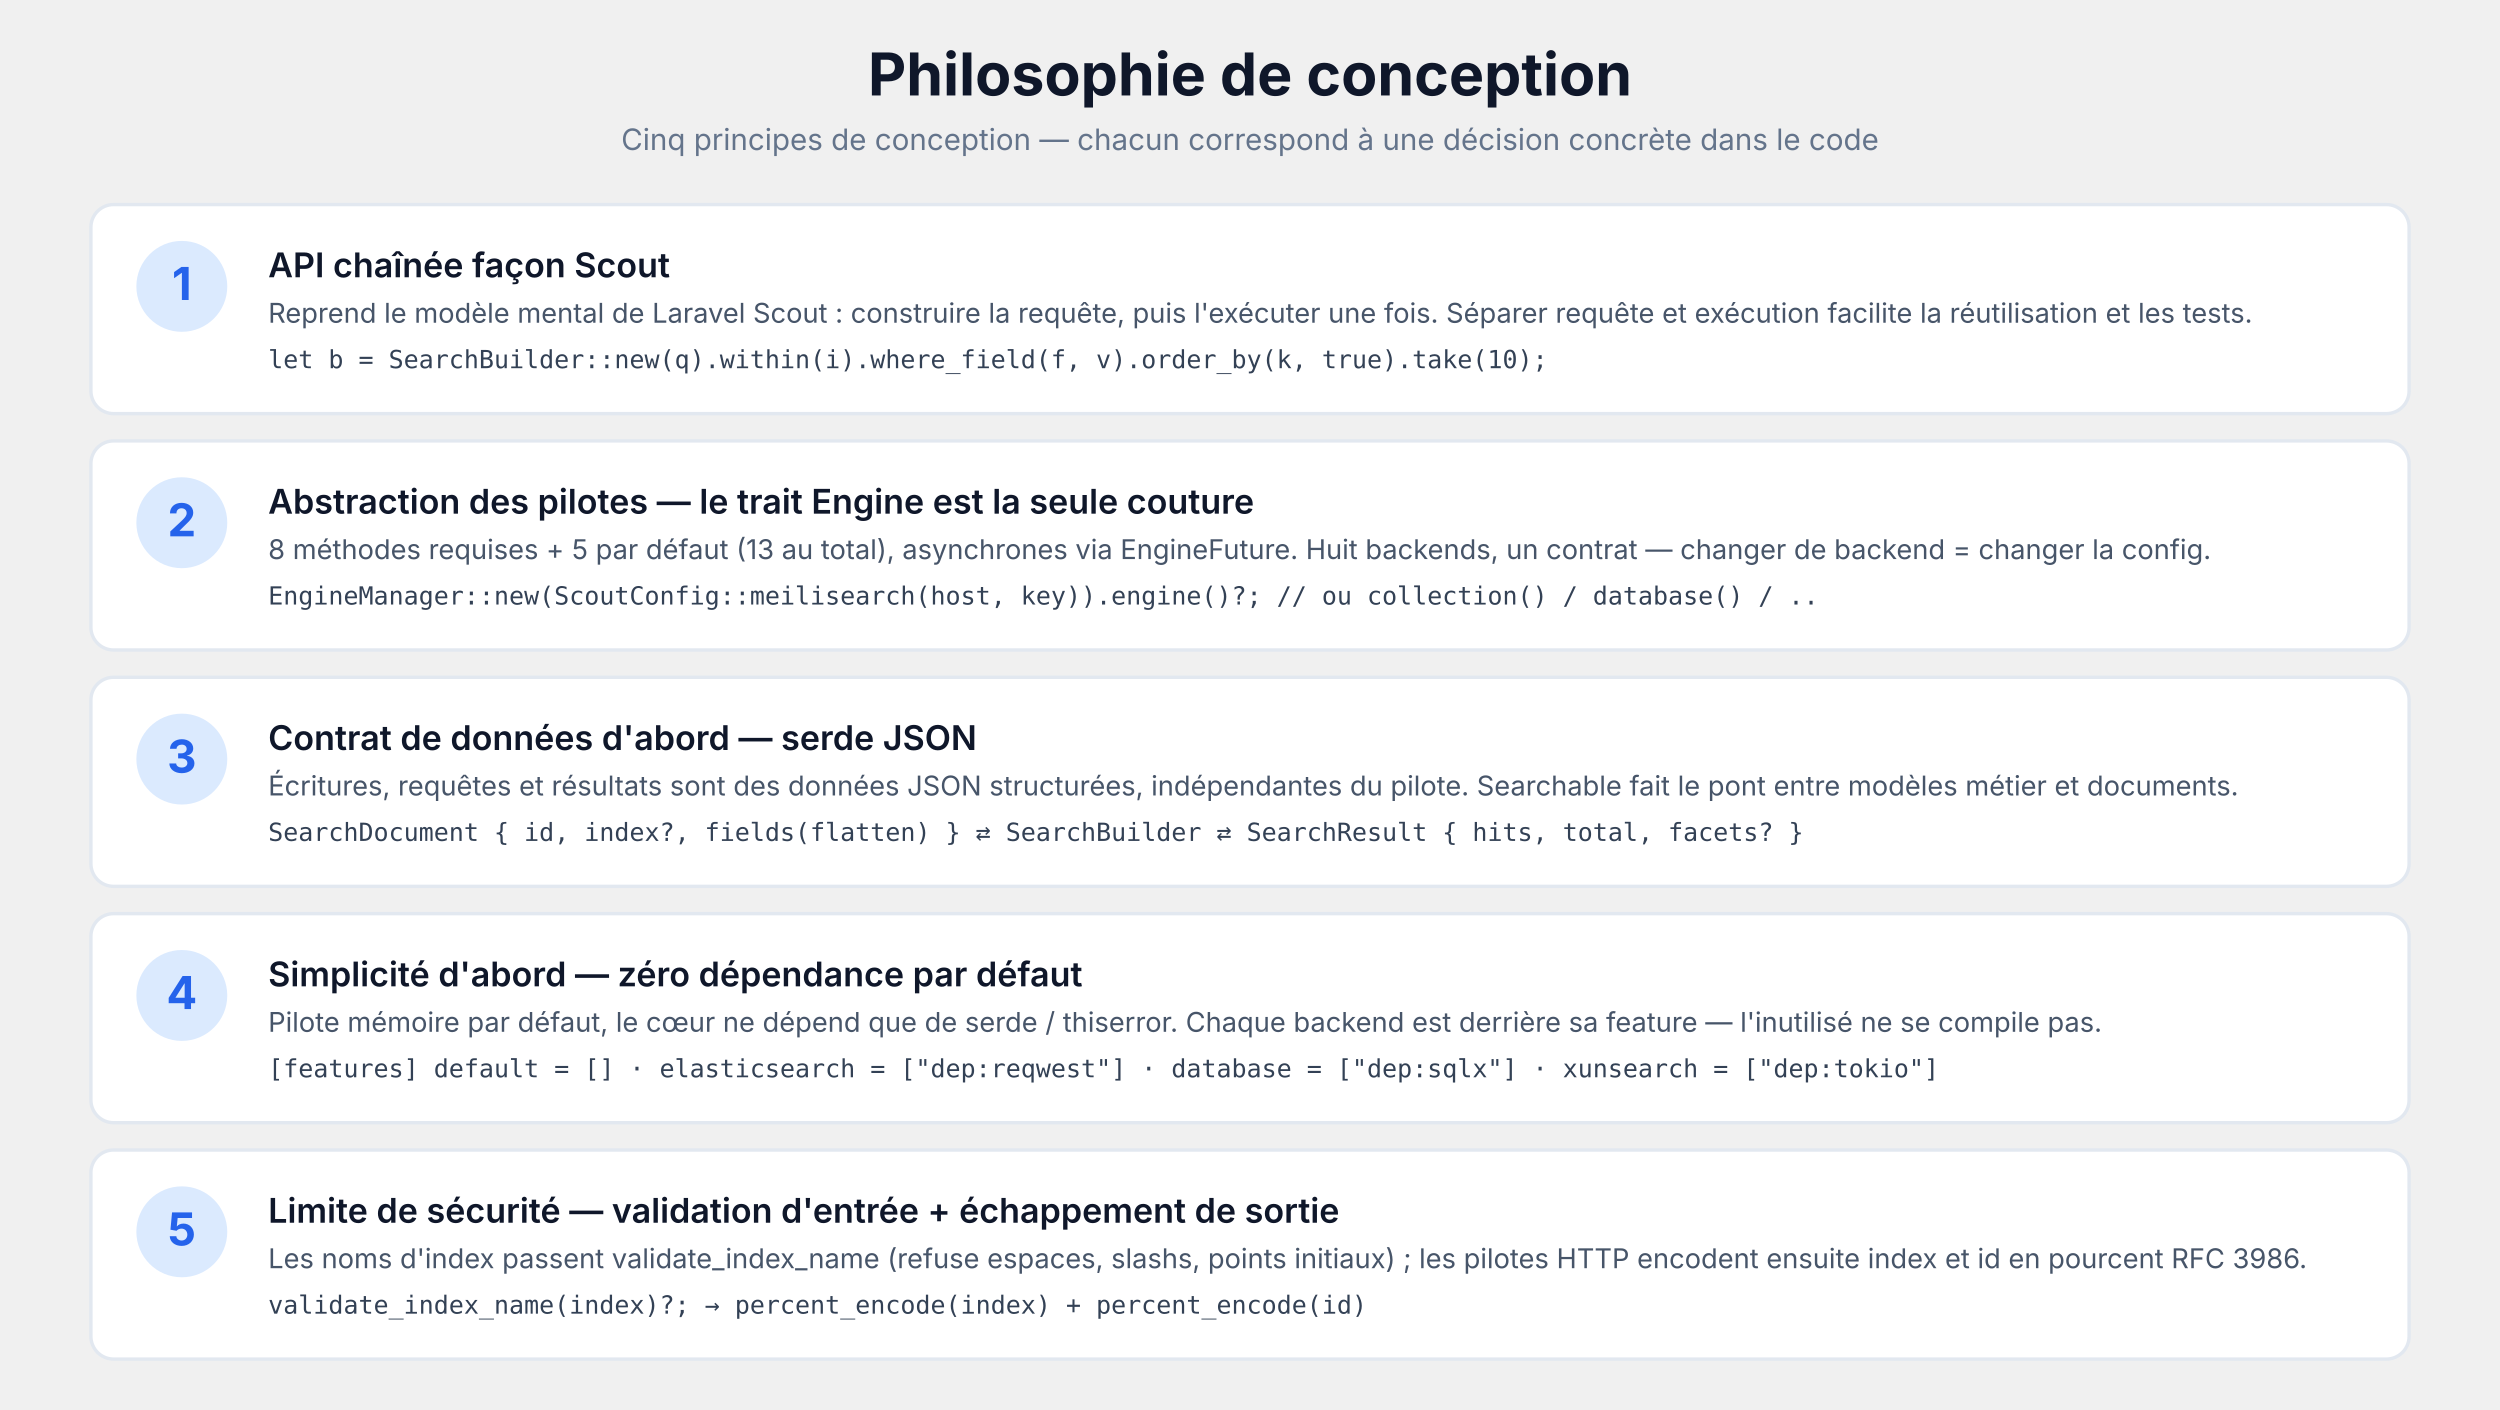
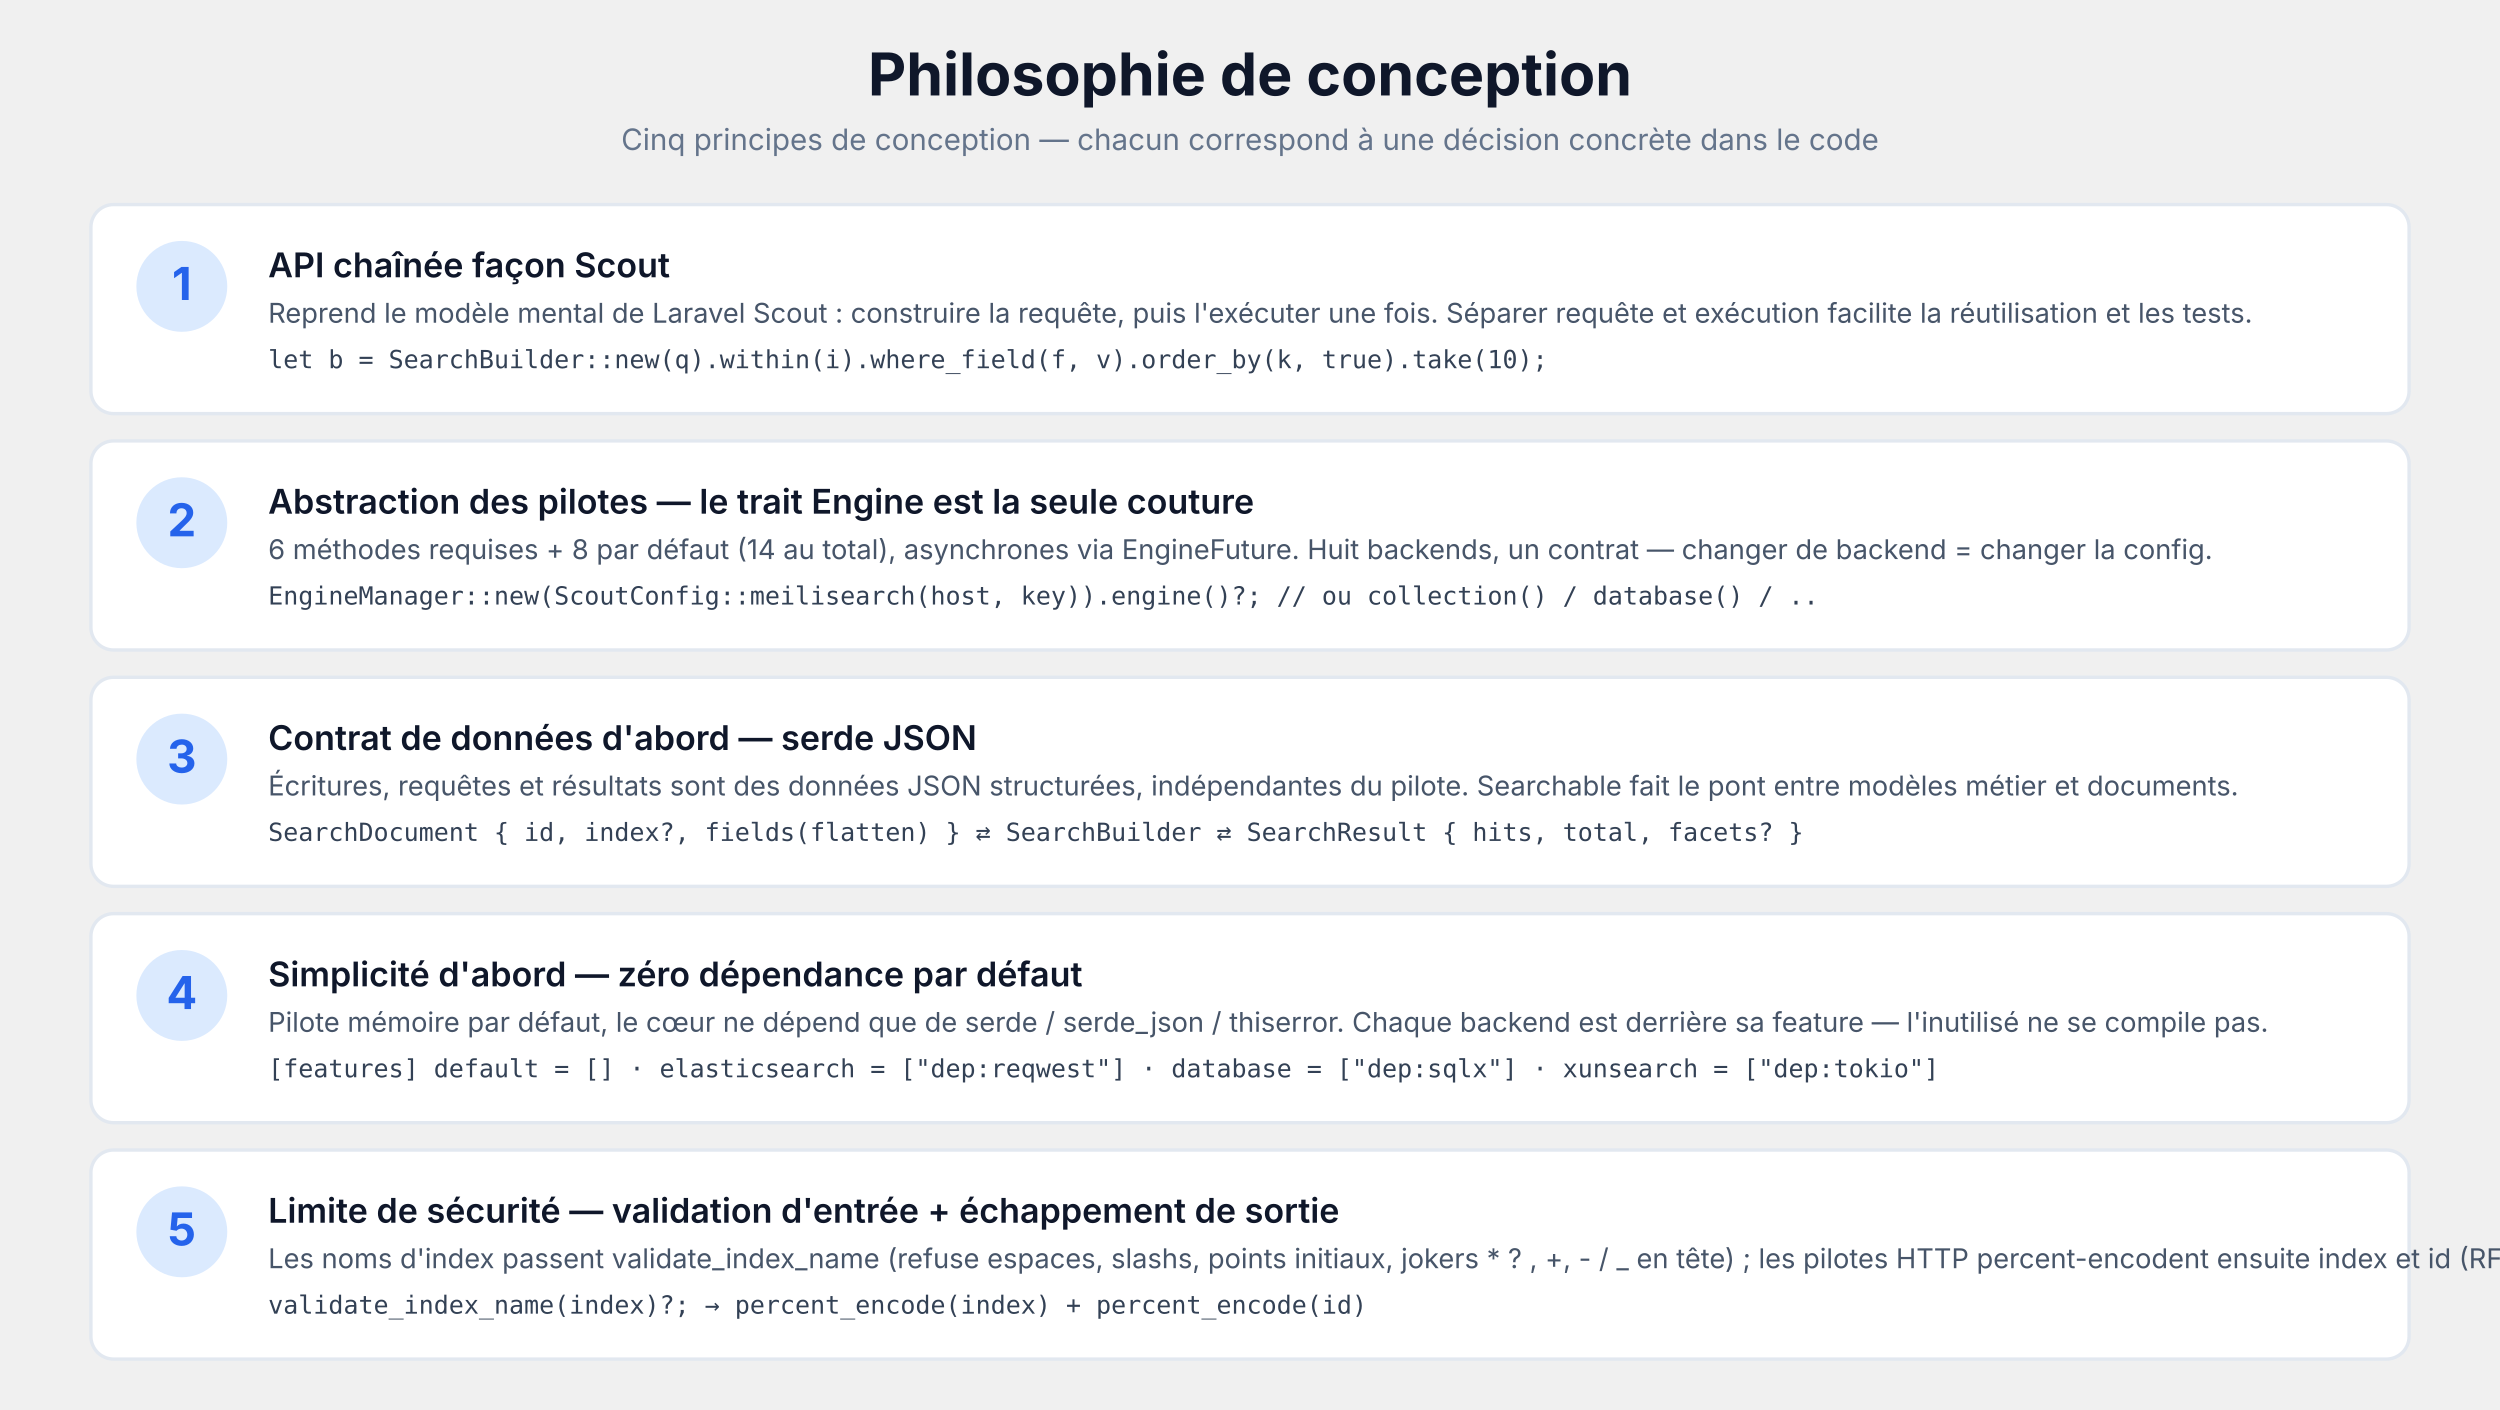
<svg xmlns="http://www.w3.org/2000/svg" viewBox="0 0 1100 620" font-family="system-ui, -apple-system, 'Segoe UI', sans-serif">
  <defs>
    <style>
      .title { font-size: 26px; font-weight: 700; fill: #0f172a; }
      .sub   { font-size: 13px; fill: #64748b; }
      .card  { fill: #ffffff; stroke: #e2e8f0; stroke-width: 1.5; rx: 10; }
      .num   { font-size: 20px; font-weight: 700; fill: #2563eb; }
      .name  { font-size: 15px; font-weight: 600; fill: #0f172a; }
      .desc  { font-size: 12px; fill: #475569; }
      .code  { font-size: 11px; fill: #334155; font-family: ui-monospace, SFMono-Regular, Menlo, monospace; }
      .rule  { fill: #dbeafe; }
    </style>
  </defs>
  <text x="550" y="42" text-anchor="middle" class="title">Philosophie de conception</text>
  <text x="550" y="66" text-anchor="middle" class="sub">Cinq principes de conception — chacun correspond à une décision concrète dans le code</text>
  <rect x="40" y="90" width="1020" height="92" class="card" />
  <rect x="60" y="106" width="40" height="40" rx="20" class="rule" />
  <text x="80" y="132" text-anchor="middle" class="num">1</text>
  <text x="118" y="122" class="name">API chaînée façon Scout</text>
  <text x="118" y="142" class="desc">Reprend le modèle mental de Laravel Scout : construire la requête, puis l'exécuter une fois. Séparer requête et exécution facilite la réutilisation et les tests.</text>
  <text x="118" y="162" class="code">let b = SearchBuilder::new(q).within(i).where_field(f, v).order_by(k, true).take(10);</text>
  <rect x="40" y="194" width="1020" height="92" class="card" />
  <rect x="60" y="210" width="40" height="40" rx="20" class="rule" />
  <text x="80" y="236" text-anchor="middle" class="num">2</text>
  <text x="118" y="226" class="name">Abstraction des pilotes — le trait Engine est la seule couture</text>
-   <text x="118" y="246" class="desc">8 méthodes requises + 5 par défaut (13 au total), asynchrones via EngineFuture. Huit backends, un contrat — changer de backend = changer la config.</text>
+   <text x="118" y="246" class="desc">6 méthodes requises + 8 par défaut (14 au total), asynchrones via EngineFuture. Huit backends, un contrat — changer de backend = changer la config.</text>
  <text x="118" y="266" class="code">EngineManager::new(ScoutConfig::meilisearch(host, key)).engine()?;  // ou collection() / database() / ..</text>
  <rect x="40" y="298" width="1020" height="92" class="card" />
  <rect x="60" y="314" width="40" height="40" rx="20" class="rule" />
  <text x="80" y="340" text-anchor="middle" class="num">3</text>
  <text x="118" y="330" class="name">Contrat de données d'abord — serde JSON</text>
  <text x="118" y="350" class="desc">Écritures, requêtes et résultats sont des données JSON structurées, indépendantes du pilote. Searchable fait le pont entre modèles métier et documents.</text>
  <text x="118" y="370" class="code">SearchDocument { id, index?, fields(flatten) } ⇄ SearchBuilder ⇄ SearchResult { hits, total, facets? }</text>
  <rect x="40" y="402" width="1020" height="92" class="card" />
  <rect x="60" y="418" width="40" height="40" rx="20" class="rule" />
  <text x="80" y="444" text-anchor="middle" class="num">4</text>
  <text x="118" y="434" class="name">Simplicité d'abord — zéro dépendance par défaut</text>
-   <text x="118" y="454" class="desc">Pilote mémoire par défaut, le cœur ne dépend que de serde / thiserror. Chaque backend est derrière sa feature — l'inutilisé ne se compile pas.</text>
+   <text x="118" y="454" class="desc">Pilote mémoire par défaut, le cœur ne dépend que de serde / serde_json / thiserror. Chaque backend est derrière sa feature — l'inutilisé ne se compile pas.</text>
  <text x="118" y="474" class="code">[features] default = [] · elasticsearch = ["dep:reqwest"] · database = ["dep:sqlx"] · xunsearch = ["dep:tokio"]</text>
  <rect x="40" y="506" width="1020" height="92" class="card" />
  <rect x="60" y="522" width="40" height="40" rx="20" class="rule" />
  <text x="80" y="548" text-anchor="middle" class="num">5</text>
  <text x="118" y="538" class="name">Limite de sécurité — validation d'entrée + échappement de sortie</text>
-   <text x="118" y="558" class="desc">Les noms d'index passent validate_index_name (refuse espaces, slashs, points initiaux) ; les pilotes HTTP encodent ensuite index et id en pourcent RFC 3986.</text>
+   <text x="118" y="558" class="desc">Les noms d'index passent validate_index_name (refuse espaces, slashs, points initiaux, jokers * ? , +, - / _ en tête) ; les pilotes HTTP percent-encodent ensuite index et id (RFC 3986).</text>
  <text x="118" y="578" class="code">validate_index_name(index)?;  →  percent_encode(index) + percent_encode(id)</text>
</svg>
